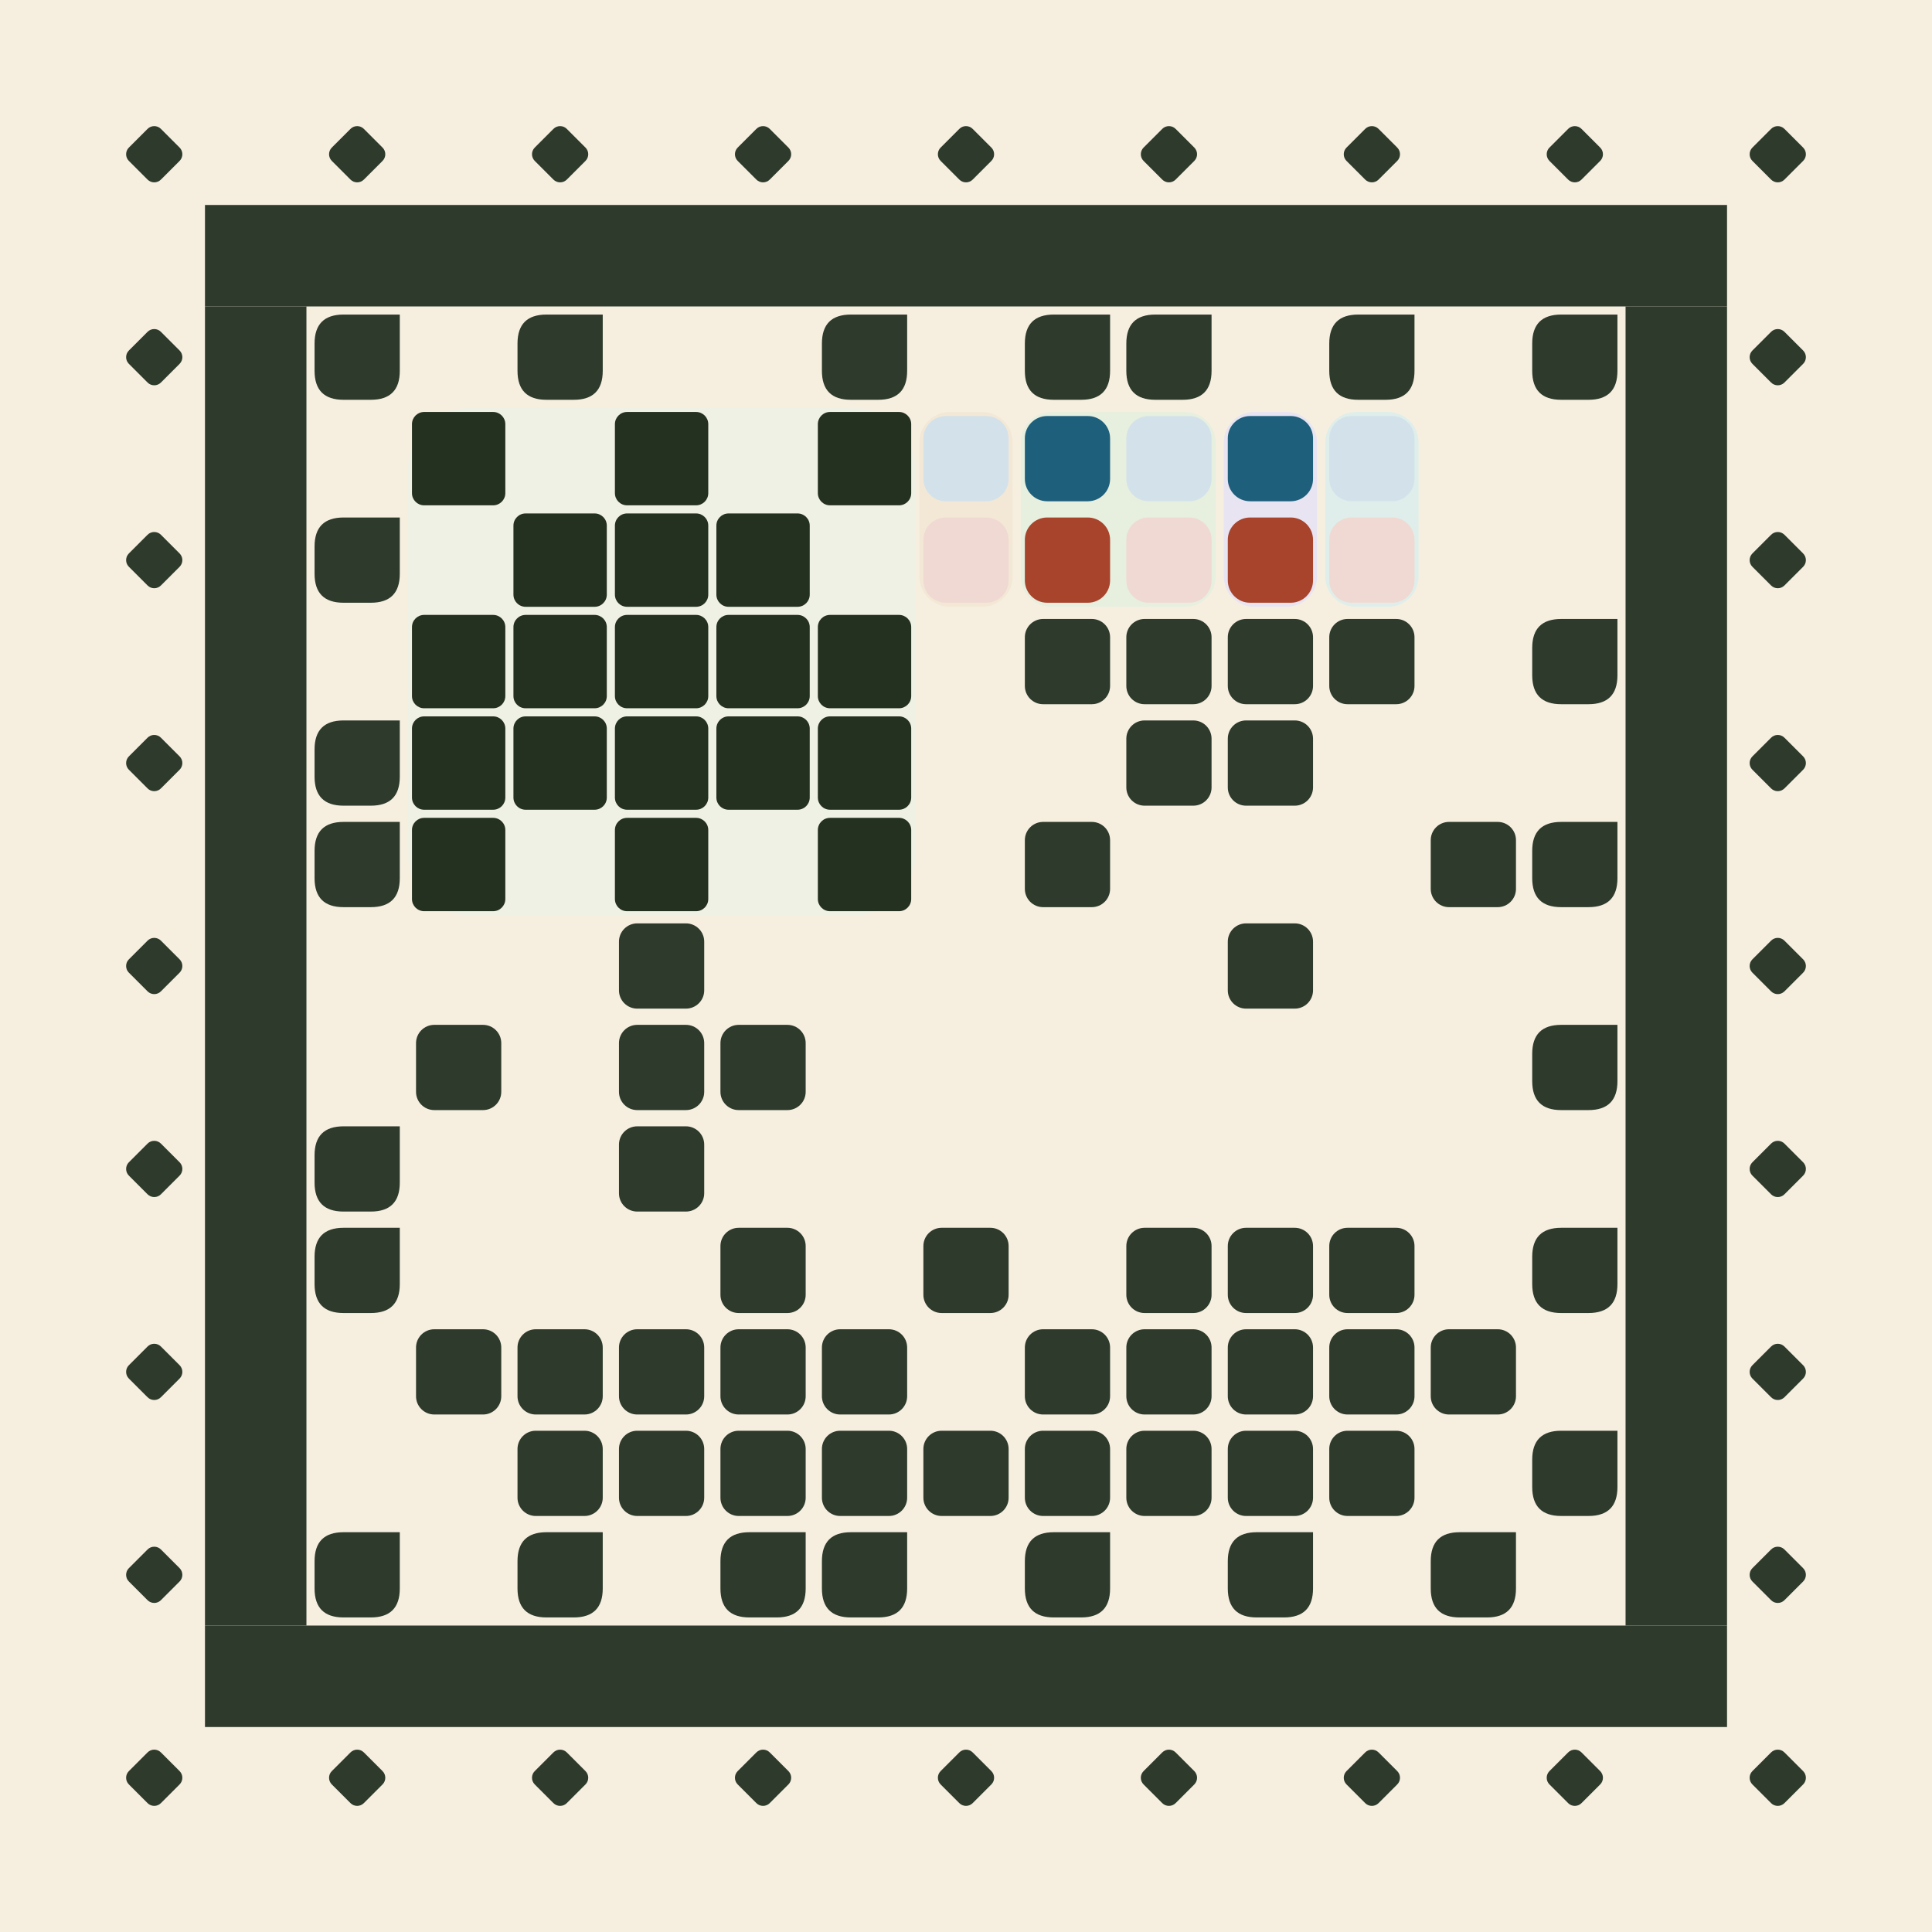
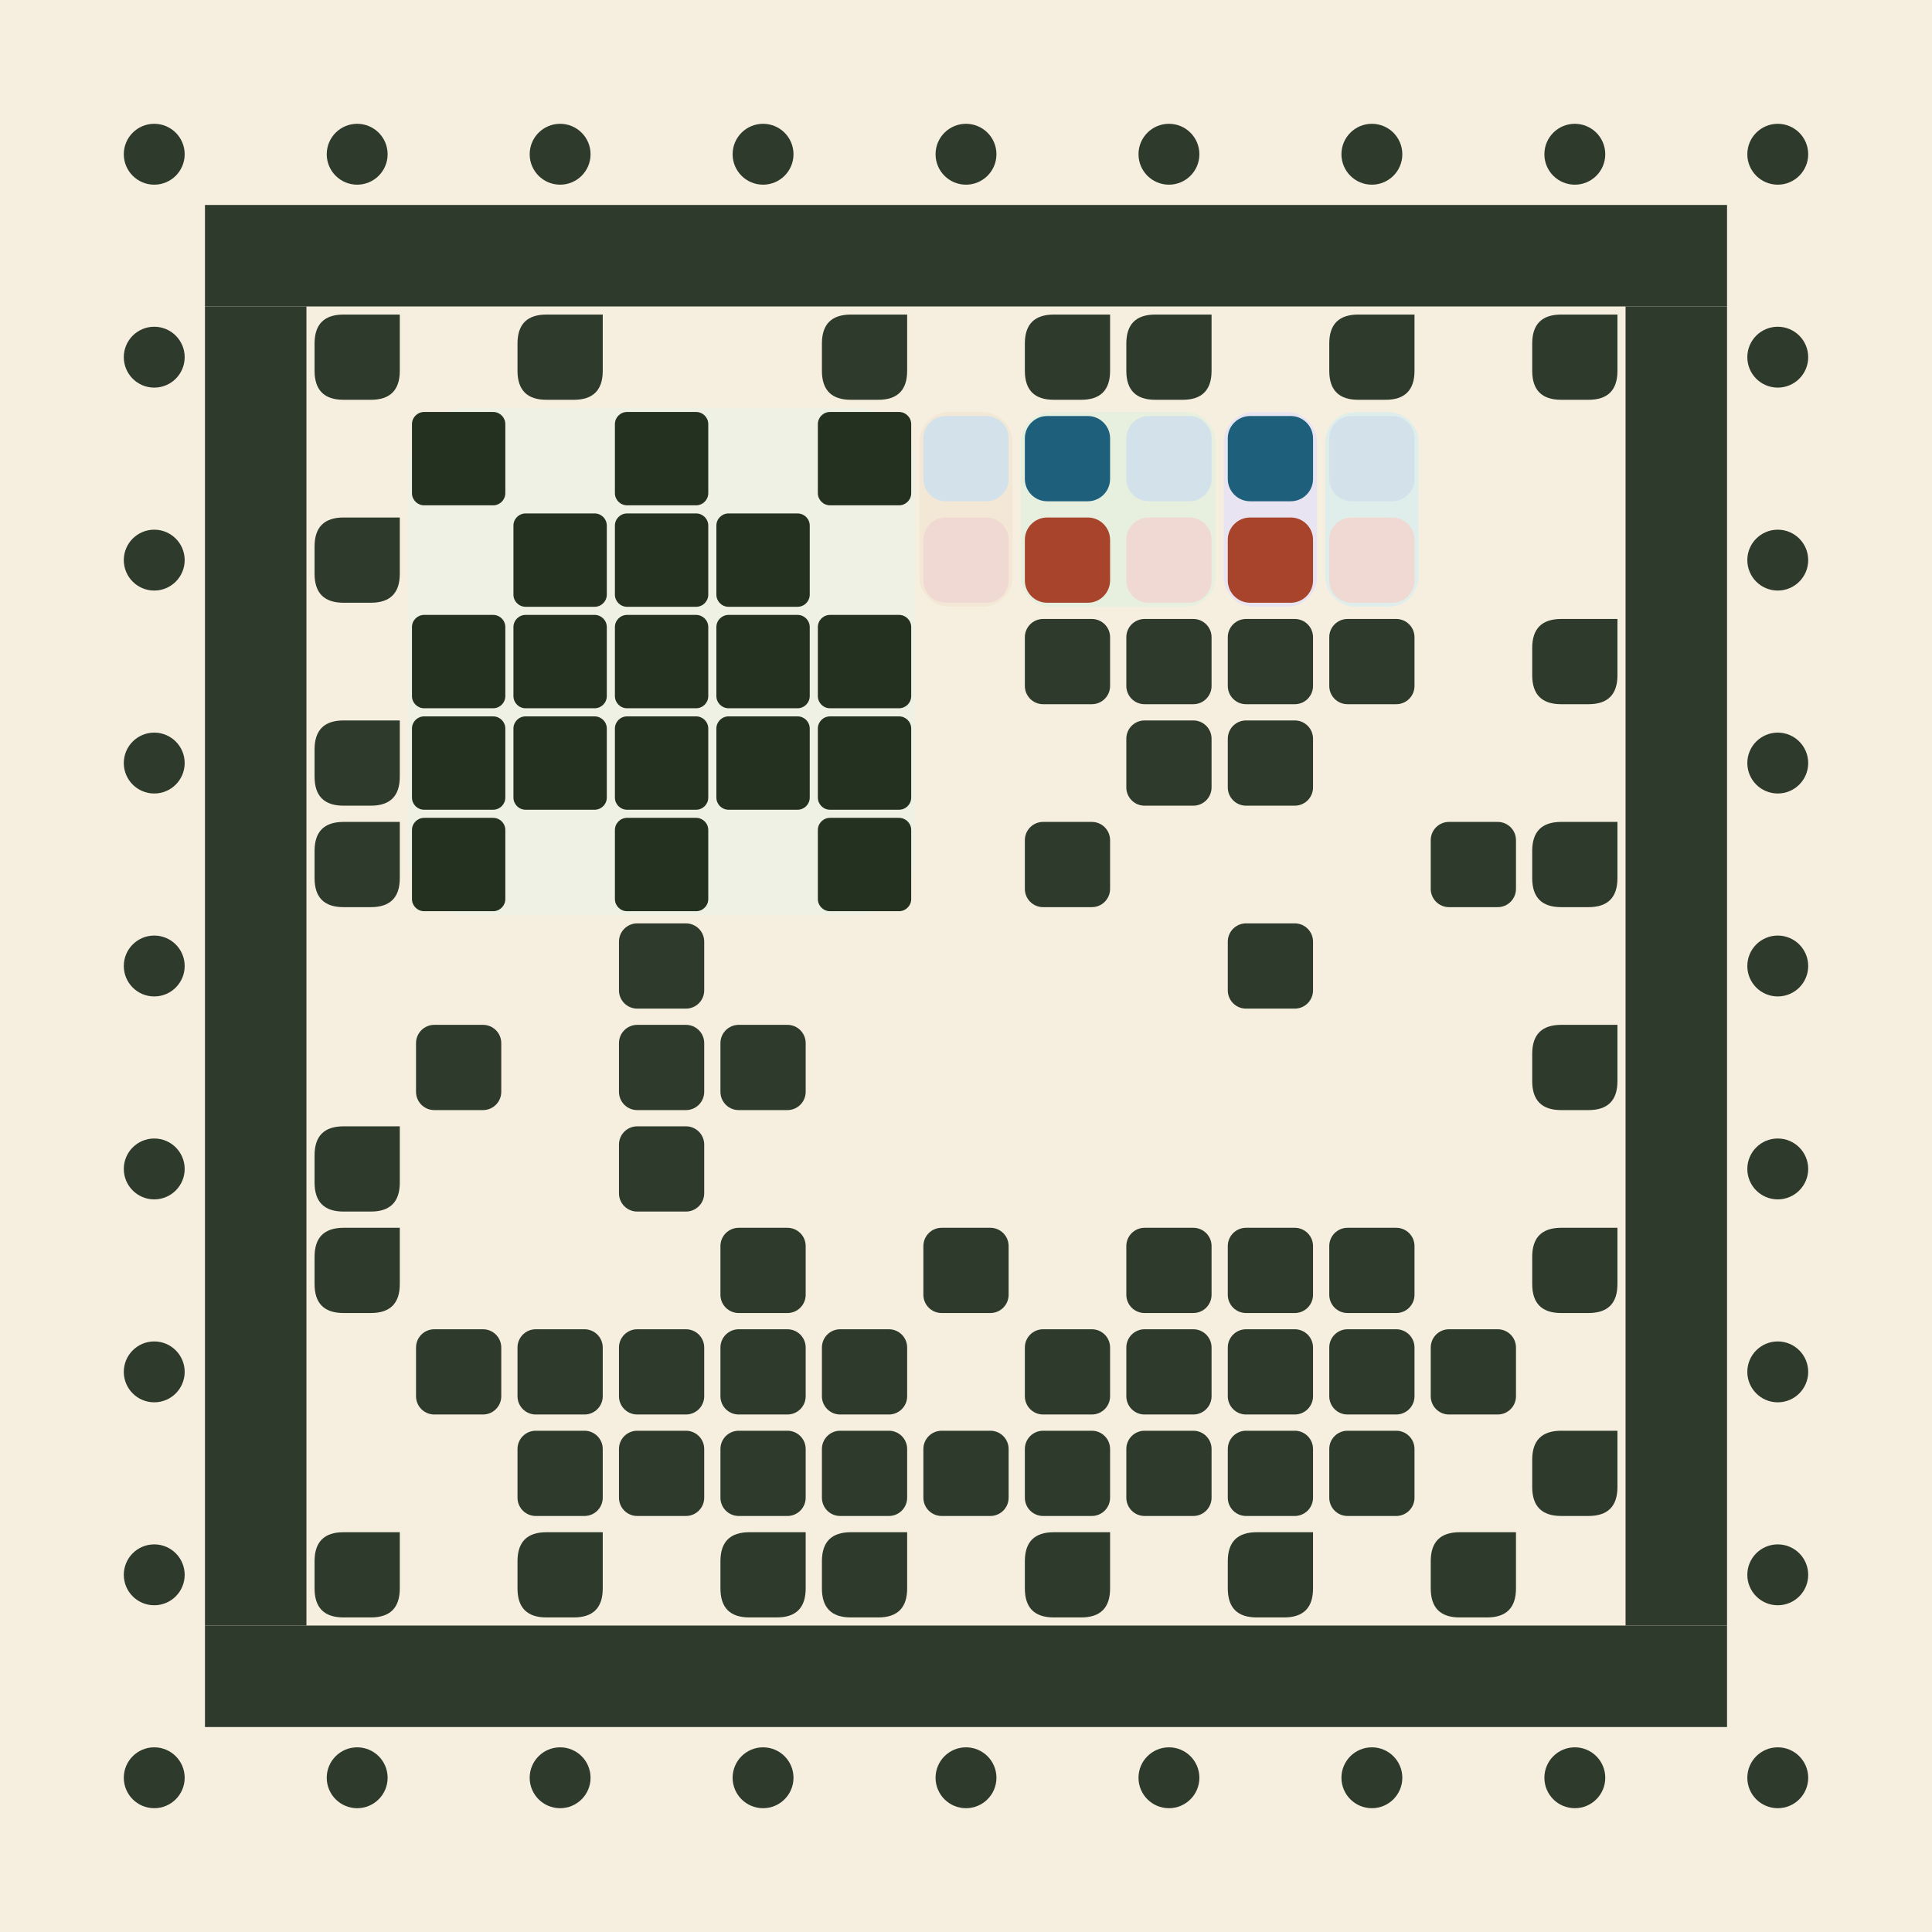
<svg xmlns="http://www.w3.org/2000/svg" viewBox="0 0 336 336" width="336" height="336">
  <rect width="336" height="336" fill="#f6efe0" />
  <rect x="159.882" y="71.647" width="16.235" height="33.882" rx="5.294" fill="#f3e8d6" />
  <rect x="177.529" y="71.647" width="33.882" height="33.882" rx="5.294" fill="#e7efdf" />
  <rect x="212.824" y="71.647" width="16.235" height="33.882" rx="5.294" fill="#e8e4f2" />
  <rect x="230.471" y="71.647" width="16.235" height="33.882" rx="5.294" fill="#dfeeea" />
  <rect x="70.941" y="70.941" width="88.235" height="88.235" rx="10.588" fill="#eef1e4" />
-   <rect x="22.885" y="22.885" width="7.878" height="7.878" rx="1.641" fill="#2e3a2b" transform="rotate(45 26.824 26.824)" />
-   <rect x="58.179" y="22.885" width="7.878" height="7.878" rx="1.641" fill="#2e3a2b" transform="rotate(45 62.118 26.824)" />
-   <rect x="93.473" y="22.885" width="7.878" height="7.878" rx="1.641" fill="#2e3a2b" transform="rotate(45 97.412 26.824)" />
-   <rect x="128.767" y="22.885" width="7.878" height="7.878" rx="1.641" fill="#2e3a2b" transform="rotate(45 132.706 26.824)" />
-   <rect x="164.061" y="22.885" width="7.878" height="7.878" rx="1.641" fill="#2e3a2b" transform="rotate(45 168 26.824)" />
-   <rect x="199.355" y="22.885" width="7.878" height="7.878" rx="1.641" fill="#2e3a2b" transform="rotate(45 203.294 26.824)" />
-   <rect x="234.649" y="22.885" width="7.878" height="7.878" rx="1.641" fill="#2e3a2b" transform="rotate(45 238.588 26.824)" />
-   <rect x="269.944" y="22.885" width="7.878" height="7.878" rx="1.641" fill="#2e3a2b" transform="rotate(45 273.882 26.824)" />
-   <rect x="305.238" y="22.885" width="7.878" height="7.878" rx="1.641" fill="#2e3a2b" transform="rotate(45 309.176 26.824)" />
-   <rect x="305.238" y="58.179" width="7.878" height="7.878" rx="1.641" fill="#2e3a2b" transform="rotate(45 309.176 62.118)" />
-   <rect x="305.238" y="93.473" width="7.878" height="7.878" rx="1.641" fill="#2e3a2b" transform="rotate(45 309.176 97.412)" />
-   <rect x="305.238" y="128.767" width="7.878" height="7.878" rx="1.641" fill="#2e3a2b" transform="rotate(45 309.176 132.706)" />
-   <rect x="305.238" y="164.061" width="7.878" height="7.878" rx="1.641" fill="#2e3a2b" transform="rotate(45 309.176 168)" />
-   <rect x="305.238" y="199.355" width="7.878" height="7.878" rx="1.641" fill="#2e3a2b" transform="rotate(45 309.176 203.294)" />
-   <rect x="305.238" y="234.649" width="7.878" height="7.878" rx="1.641" fill="#2e3a2b" transform="rotate(45 309.176 238.588)" />
-   <rect x="305.238" y="269.944" width="7.878" height="7.878" rx="1.641" fill="#2e3a2b" transform="rotate(45 309.176 273.882)" />
-   <rect x="305.238" y="305.238" width="7.878" height="7.878" rx="1.641" fill="#2e3a2b" transform="rotate(45 309.176 309.176)" />
-   <rect x="269.944" y="305.238" width="7.878" height="7.878" rx="1.641" fill="#2e3a2b" transform="rotate(45 273.882 309.176)" />
-   <rect x="234.649" y="305.238" width="7.878" height="7.878" rx="1.641" fill="#2e3a2b" transform="rotate(45 238.588 309.176)" />
-   <rect x="199.355" y="305.238" width="7.878" height="7.878" rx="1.641" fill="#2e3a2b" transform="rotate(45 203.294 309.176)" />
-   <rect x="164.061" y="305.238" width="7.878" height="7.878" rx="1.641" fill="#2e3a2b" transform="rotate(45 168 309.176)" />
-   <rect x="128.767" y="305.238" width="7.878" height="7.878" rx="1.641" fill="#2e3a2b" transform="rotate(45 132.706 309.176)" />
-   <rect x="93.473" y="305.238" width="7.878" height="7.878" rx="1.641" fill="#2e3a2b" transform="rotate(45 97.412 309.176)" />
-   <rect x="58.179" y="305.238" width="7.878" height="7.878" rx="1.641" fill="#2e3a2b" transform="rotate(45 62.118 309.176)" />
-   <rect x="22.885" y="305.238" width="7.878" height="7.878" rx="1.641" fill="#2e3a2b" transform="rotate(45 26.824 309.176)" />
-   <rect x="22.885" y="269.944" width="7.878" height="7.878" rx="1.641" fill="#2e3a2b" transform="rotate(45 26.824 273.882)" />
-   <rect x="22.885" y="234.649" width="7.878" height="7.878" rx="1.641" fill="#2e3a2b" transform="rotate(45 26.824 238.588)" />
-   <rect x="22.885" y="199.355" width="7.878" height="7.878" rx="1.641" fill="#2e3a2b" transform="rotate(45 26.824 203.294)" />
-   <rect x="22.885" y="164.061" width="7.878" height="7.878" rx="1.641" fill="#2e3a2b" transform="rotate(45 26.824 168)" />
-   <rect x="22.885" y="128.767" width="7.878" height="7.878" rx="1.641" fill="#2e3a2b" transform="rotate(45 26.824 132.706)" />
-   <rect x="22.885" y="93.473" width="7.878" height="7.878" rx="1.641" fill="#2e3a2b" transform="rotate(45 26.824 97.412)" />
-   <rect x="22.885" y="58.179" width="7.878" height="7.878" rx="1.641" fill="#2e3a2b" transform="rotate(45 26.824 62.118)" />
+   <circle cx="26.824" cy="26.824" r="5.294" fill="#2e3a2b" />
+   <circle cx="62.118" cy="26.824" r="5.294" fill="#2e3a2b" />
+   <circle cx="97.412" cy="26.824" r="5.294" fill="#2e3a2b" />
+   <circle cx="132.706" cy="26.824" r="5.294" fill="#2e3a2b" />
+   <circle cx="168" cy="26.824" r="5.294" fill="#2e3a2b" />
+   <circle cx="203.294" cy="26.824" r="5.294" fill="#2e3a2b" />
+   <circle cx="238.588" cy="26.824" r="5.294" fill="#2e3a2b" />
+   <circle cx="273.882" cy="26.824" r="5.294" fill="#2e3a2b" />
+   <circle cx="309.176" cy="26.824" r="5.294" fill="#2e3a2b" />
+   <circle cx="309.176" cy="62.118" r="5.294" fill="#2e3a2b" />
+   <circle cx="309.176" cy="97.412" r="5.294" fill="#2e3a2b" />
+   <circle cx="309.176" cy="132.706" r="5.294" fill="#2e3a2b" />
+   <circle cx="309.176" cy="168" r="5.294" fill="#2e3a2b" />
+   <circle cx="309.176" cy="203.294" r="5.294" fill="#2e3a2b" />
+   <circle cx="309.176" cy="238.588" r="5.294" fill="#2e3a2b" />
+   <circle cx="309.176" cy="273.882" r="5.294" fill="#2e3a2b" />
+   <circle cx="309.176" cy="309.176" r="5.294" fill="#2e3a2b" />
+   <circle cx="273.882" cy="309.176" r="5.294" fill="#2e3a2b" />
+   <circle cx="238.588" cy="309.176" r="5.294" fill="#2e3a2b" />
+   <circle cx="203.294" cy="309.176" r="5.294" fill="#2e3a2b" />
+   <circle cx="168" cy="309.176" r="5.294" fill="#2e3a2b" />
+   <circle cx="132.706" cy="309.176" r="5.294" fill="#2e3a2b" />
+   <circle cx="97.412" cy="309.176" r="5.294" fill="#2e3a2b" />
+   <circle cx="62.118" cy="309.176" r="5.294" fill="#2e3a2b" />
+   <circle cx="26.824" cy="309.176" r="5.294" fill="#2e3a2b" />
+   <circle cx="26.824" cy="273.882" r="5.294" fill="#2e3a2b" />
+   <circle cx="26.824" cy="238.588" r="5.294" fill="#2e3a2b" />
+   <circle cx="26.824" cy="203.294" r="5.294" fill="#2e3a2b" />
+   <circle cx="26.824" cy="168" r="5.294" fill="#2e3a2b" />
+   <circle cx="26.824" cy="132.706" r="5.294" fill="#2e3a2b" />
+   <circle cx="26.824" cy="97.412" r="5.294" fill="#2e3a2b" />
+   <circle cx="26.824" cy="62.118" r="5.294" fill="#2e3a2b" />
  <rect x="35.647" y="35.647" width="264.706" height="17.647" rx="0" fill="#2e3a2b" />
  <rect x="35.647" y="282.706" width="264.706" height="17.647" rx="0" fill="#2e3a2b" />
  <rect x="35.647" y="53.294" width="17.647" height="229.412" rx="0" fill="#2e3a2b" />
  <rect x="282.706" y="53.294" width="17.647" height="229.412" rx="0" fill="#2e3a2b" />
  <path d="M 59.746 54.706 L 69.529 54.706 L 69.529 64.489 Q 69.529 69.529 64.489 69.529 L 59.746 69.529 Q 54.706 69.529 54.706 64.489 L 54.706 59.746 Q 54.706 54.706 59.746 54.706 Z" fill="#2e3a2b" />
  <path d="M 95.04 54.706 L 104.824 54.706 L 104.824 64.489 Q 104.824 69.529 99.784 69.529 L 95.04 69.529 Q 90 69.529 90 64.489 L 90 59.746 Q 90 54.706 95.04 54.706 Z" fill="#2e3a2b" />
  <path d="M 147.981 54.706 L 157.765 54.706 L 157.765 64.489 Q 157.765 69.529 152.725 69.529 L 147.981 69.529 Q 142.941 69.529 142.941 64.489 L 142.941 59.746 Q 142.941 54.706 147.981 54.706 Z" fill="#2e3a2b" />
  <path d="M 183.275 54.706 L 193.059 54.706 L 193.059 64.489 Q 193.059 69.529 188.019 69.529 L 183.275 69.529 Q 178.235 69.529 178.235 64.489 L 178.235 59.746 Q 178.235 54.706 183.275 54.706 Z" fill="#2e3a2b" />
  <path d="M 200.922 54.706 L 210.706 54.706 L 210.706 64.489 Q 210.706 69.529 205.666 69.529 L 200.922 69.529 Q 195.882 69.529 195.882 64.489 L 195.882 59.746 Q 195.882 54.706 200.922 54.706 Z" fill="#2e3a2b" />
  <path d="M 236.216 54.706 L 246 54.706 L 246 64.489 Q 246 69.529 240.96 69.529 L 236.216 69.529 Q 231.176 69.529 231.176 64.489 L 231.176 59.746 Q 231.176 54.706 236.216 54.706 Z" fill="#2e3a2b" />
  <path d="M 271.511 54.706 L 281.294 54.706 L 281.294 64.489 Q 281.294 69.529 276.254 69.529 L 271.511 69.529 Q 266.471 69.529 266.471 64.489 L 266.471 59.746 Q 266.471 54.706 271.511 54.706 Z" fill="#2e3a2b" />
  <path d="M 271.511 107.647 L 281.294 107.647 L 281.294 117.431 Q 281.294 122.471 276.254 122.471 L 271.511 122.471 Q 266.471 122.471 266.471 117.431 L 266.471 112.687 Q 266.471 107.647 271.511 107.647 Z" fill="#2e3a2b" />
  <path d="M 271.511 142.941 L 281.294 142.941 L 281.294 152.725 Q 281.294 157.765 276.254 157.765 L 271.511 157.765 Q 266.471 157.765 266.471 152.725 L 266.471 147.981 Q 266.471 142.941 271.511 142.941 Z" fill="#2e3a2b" />
  <path d="M 271.511 178.235 L 281.294 178.235 L 281.294 188.019 Q 281.294 193.059 276.254 193.059 L 271.511 193.059 Q 266.471 193.059 266.471 188.019 L 266.471 183.275 Q 266.471 178.235 271.511 178.235 Z" fill="#2e3a2b" />
  <path d="M 271.511 213.529 L 281.294 213.529 L 281.294 223.313 Q 281.294 228.353 276.254 228.353 L 271.511 228.353 Q 266.471 228.353 266.471 223.313 L 266.471 218.569 Q 266.471 213.529 271.511 213.529 Z" fill="#2e3a2b" />
  <path d="M 271.511 248.824 L 281.294 248.824 L 281.294 258.607 Q 281.294 263.647 276.254 263.647 L 271.511 263.647 Q 266.471 263.647 266.471 258.607 L 266.471 253.864 Q 266.471 248.824 271.511 248.824 Z" fill="#2e3a2b" />
  <path d="M 253.864 266.471 L 263.647 266.471 L 263.647 276.254 Q 263.647 281.294 258.607 281.294 L 253.864 281.294 Q 248.824 281.294 248.824 276.254 L 248.824 271.511 Q 248.824 266.471 253.864 266.471 Z" fill="#2e3a2b" />
  <path d="M 218.569 266.471 L 228.353 266.471 L 228.353 276.254 Q 228.353 281.294 223.313 281.294 L 218.569 281.294 Q 213.529 281.294 213.529 276.254 L 213.529 271.511 Q 213.529 266.471 218.569 266.471 Z" fill="#2e3a2b" />
  <path d="M 183.275 266.471 L 193.059 266.471 L 193.059 276.254 Q 193.059 281.294 188.019 281.294 L 183.275 281.294 Q 178.235 281.294 178.235 276.254 L 178.235 271.511 Q 178.235 266.471 183.275 266.471 Z" fill="#2e3a2b" />
  <path d="M 147.981 266.471 L 157.765 266.471 L 157.765 276.254 Q 157.765 281.294 152.725 281.294 L 147.981 281.294 Q 142.941 281.294 142.941 276.254 L 142.941 271.511 Q 142.941 266.471 147.981 266.471 Z" fill="#2e3a2b" />
  <path d="M 130.334 266.471 L 140.118 266.471 L 140.118 276.254 Q 140.118 281.294 135.078 281.294 L 130.334 281.294 Q 125.294 281.294 125.294 276.254 L 125.294 271.511 Q 125.294 266.471 130.334 266.471 Z" fill="#2e3a2b" />
  <path d="M 95.04 266.471 L 104.824 266.471 L 104.824 276.254 Q 104.824 281.294 99.784 281.294 L 95.04 281.294 Q 90 281.294 90 276.254 L 90 271.511 Q 90 266.471 95.04 266.471 Z" fill="#2e3a2b" />
  <path d="M 59.746 266.471 L 69.529 266.471 L 69.529 276.254 Q 69.529 281.294 64.489 281.294 L 59.746 281.294 Q 54.706 281.294 54.706 276.254 L 54.706 271.511 Q 54.706 266.471 59.746 266.471 Z" fill="#2e3a2b" />
  <path d="M 59.746 213.529 L 69.529 213.529 L 69.529 223.313 Q 69.529 228.353 64.489 228.353 L 59.746 228.353 Q 54.706 228.353 54.706 223.313 L 54.706 218.569 Q 54.706 213.529 59.746 213.529 Z" fill="#2e3a2b" />
  <path d="M 59.746 195.882 L 69.529 195.882 L 69.529 205.666 Q 69.529 210.706 64.489 210.706 L 59.746 210.706 Q 54.706 210.706 54.706 205.666 L 54.706 200.922 Q 54.706 195.882 59.746 195.882 Z" fill="#2e3a2b" />
  <path d="M 59.746 142.941 L 69.529 142.941 L 69.529 152.725 Q 69.529 157.765 64.489 157.765 L 59.746 157.765 Q 54.706 157.765 54.706 152.725 L 54.706 147.981 Q 54.706 142.941 59.746 142.941 Z" fill="#2e3a2b" />
  <path d="M 59.746 125.294 L 69.529 125.294 L 69.529 135.078 Q 69.529 140.118 64.489 140.118 L 59.746 140.118 Q 54.706 140.118 54.706 135.078 L 54.706 130.334 Q 54.706 125.294 59.746 125.294 Z" fill="#2e3a2b" />
  <path d="M 59.746 90 L 69.529 90 L 69.529 99.784 Q 69.529 104.824 64.489 104.824 L 59.746 104.824 Q 54.706 104.824 54.706 99.784 L 54.706 95.04 Q 54.706 90 59.746 90 Z" fill="#2e3a2b" />
  <rect x="71.647" y="71.647" width="16.235" height="16.235" rx="2.118" fill="#243020" />
  <rect x="106.941" y="71.647" width="16.235" height="16.235" rx="2.118" fill="#243020" />
  <rect x="142.235" y="71.647" width="16.235" height="16.235" rx="2.118" fill="#243020" />
  <rect x="89.294" y="89.294" width="16.235" height="16.235" rx="2.118" fill="#243020" />
  <rect x="106.941" y="89.294" width="16.235" height="16.235" rx="2.118" fill="#243020" />
  <rect x="124.588" y="89.294" width="16.235" height="16.235" rx="2.118" fill="#243020" />
  <rect x="71.647" y="106.941" width="16.235" height="16.235" rx="2.118" fill="#243020" />
  <rect x="89.294" y="106.941" width="16.235" height="16.235" rx="2.118" fill="#243020" />
  <rect x="106.941" y="106.941" width="16.235" height="16.235" rx="2.118" fill="#243020" />
  <rect x="124.588" y="106.941" width="16.235" height="16.235" rx="2.118" fill="#243020" />
  <rect x="142.235" y="106.941" width="16.235" height="16.235" rx="2.118" fill="#243020" />
  <rect x="71.647" y="124.588" width="16.235" height="16.235" rx="2.118" fill="#243020" />
  <rect x="89.294" y="124.588" width="16.235" height="16.235" rx="2.118" fill="#243020" />
  <rect x="106.941" y="124.588" width="16.235" height="16.235" rx="2.118" fill="#243020" />
  <rect x="124.588" y="124.588" width="16.235" height="16.235" rx="2.118" fill="#243020" />
  <rect x="142.235" y="124.588" width="16.235" height="16.235" rx="2.118" fill="#243020" />
  <rect x="71.647" y="142.235" width="16.235" height="16.235" rx="2.118" fill="#243020" />
  <rect x="106.941" y="142.235" width="16.235" height="16.235" rx="2.118" fill="#243020" />
  <rect x="142.235" y="142.235" width="16.235" height="16.235" rx="2.118" fill="#243020" />
  <rect x="160.588" y="72.353" width="14.824" height="14.824" rx="3.882" fill="#d3e2ea" />
  <rect x="160.588" y="90" width="14.824" height="14.824" rx="3.882" fill="#f0d9d2" />
  <rect x="178.235" y="72.353" width="14.824" height="14.824" rx="3.882" fill="#1e5f7c" />
  <rect x="178.235" y="90" width="14.824" height="14.824" rx="3.882" fill="#a8432c" />
  <rect x="195.882" y="72.353" width="14.824" height="14.824" rx="3.882" fill="#d3e2ea" />
  <rect x="195.882" y="90" width="14.824" height="14.824" rx="3.882" fill="#f0d9d2" />
  <rect x="213.529" y="72.353" width="14.824" height="14.824" rx="3.882" fill="#1e5f7c" />
  <rect x="213.529" y="90" width="14.824" height="14.824" rx="3.882" fill="#a8432c" />
  <rect x="231.176" y="72.353" width="14.824" height="14.824" rx="3.882" fill="#d3e2ea" />
  <rect x="231.176" y="90" width="14.824" height="14.824" rx="3.882" fill="#f0d9d2" />
  <rect x="178.235" y="107.647" width="14.824" height="14.824" rx="3.176" fill="#2e3a2b" />
  <rect x="195.882" y="107.647" width="14.824" height="14.824" rx="3.176" fill="#2e3a2b" />
  <rect x="213.529" y="107.647" width="14.824" height="14.824" rx="3.176" fill="#2e3a2b" />
  <rect x="231.176" y="107.647" width="14.824" height="14.824" rx="3.176" fill="#2e3a2b" />
  <rect x="107.647" y="195.882" width="14.824" height="14.824" rx="3.176" fill="#2e3a2b" />
  <rect x="72.353" y="178.235" width="14.824" height="14.824" rx="3.176" fill="#2e3a2b" />
  <rect x="107.647" y="178.235" width="14.824" height="14.824" rx="3.176" fill="#2e3a2b" />
  <rect x="125.294" y="178.235" width="14.824" height="14.824" rx="3.176" fill="#2e3a2b" />
  <rect x="107.647" y="160.588" width="14.824" height="14.824" rx="3.176" fill="#2e3a2b" />
  <rect x="213.529" y="160.588" width="14.824" height="14.824" rx="3.176" fill="#2e3a2b" />
  <rect x="178.235" y="142.941" width="14.824" height="14.824" rx="3.176" fill="#2e3a2b" />
  <rect x="248.824" y="142.941" width="14.824" height="14.824" rx="3.176" fill="#2e3a2b" />
  <rect x="195.882" y="125.294" width="14.824" height="14.824" rx="3.176" fill="#2e3a2b" />
  <rect x="213.529" y="125.294" width="14.824" height="14.824" rx="3.176" fill="#2e3a2b" />
  <rect x="90" y="248.824" width="14.824" height="14.824" rx="3.176" fill="#2e3a2b" />
  <rect x="107.647" y="248.824" width="14.824" height="14.824" rx="3.176" fill="#2e3a2b" />
  <rect x="125.294" y="248.824" width="14.824" height="14.824" rx="3.176" fill="#2e3a2b" />
  <rect x="142.941" y="248.824" width="14.824" height="14.824" rx="3.176" fill="#2e3a2b" />
  <rect x="160.588" y="248.824" width="14.824" height="14.824" rx="3.176" fill="#2e3a2b" />
  <rect x="178.235" y="248.824" width="14.824" height="14.824" rx="3.176" fill="#2e3a2b" />
  <rect x="195.882" y="248.824" width="14.824" height="14.824" rx="3.176" fill="#2e3a2b" />
  <rect x="213.529" y="248.824" width="14.824" height="14.824" rx="3.176" fill="#2e3a2b" />
  <rect x="231.176" y="248.824" width="14.824" height="14.824" rx="3.176" fill="#2e3a2b" />
  <rect x="72.353" y="231.176" width="14.824" height="14.824" rx="3.176" fill="#2e3a2b" />
  <rect x="90" y="231.176" width="14.824" height="14.824" rx="3.176" fill="#2e3a2b" />
  <rect x="107.647" y="231.176" width="14.824" height="14.824" rx="3.176" fill="#2e3a2b" />
  <rect x="125.294" y="231.176" width="14.824" height="14.824" rx="3.176" fill="#2e3a2b" />
  <rect x="142.941" y="231.176" width="14.824" height="14.824" rx="3.176" fill="#2e3a2b" />
  <rect x="178.235" y="231.176" width="14.824" height="14.824" rx="3.176" fill="#2e3a2b" />
  <rect x="195.882" y="231.176" width="14.824" height="14.824" rx="3.176" fill="#2e3a2b" />
  <rect x="213.529" y="231.176" width="14.824" height="14.824" rx="3.176" fill="#2e3a2b" />
  <rect x="231.176" y="231.176" width="14.824" height="14.824" rx="3.176" fill="#2e3a2b" />
  <rect x="248.824" y="231.176" width="14.824" height="14.824" rx="3.176" fill="#2e3a2b" />
  <rect x="125.294" y="213.529" width="14.824" height="14.824" rx="3.176" fill="#2e3a2b" />
  <rect x="160.588" y="213.529" width="14.824" height="14.824" rx="3.176" fill="#2e3a2b" />
  <rect x="195.882" y="213.529" width="14.824" height="14.824" rx="3.176" fill="#2e3a2b" />
  <rect x="213.529" y="213.529" width="14.824" height="14.824" rx="3.176" fill="#2e3a2b" />
  <rect x="231.176" y="213.529" width="14.824" height="14.824" rx="3.176" fill="#2e3a2b" />
</svg>
